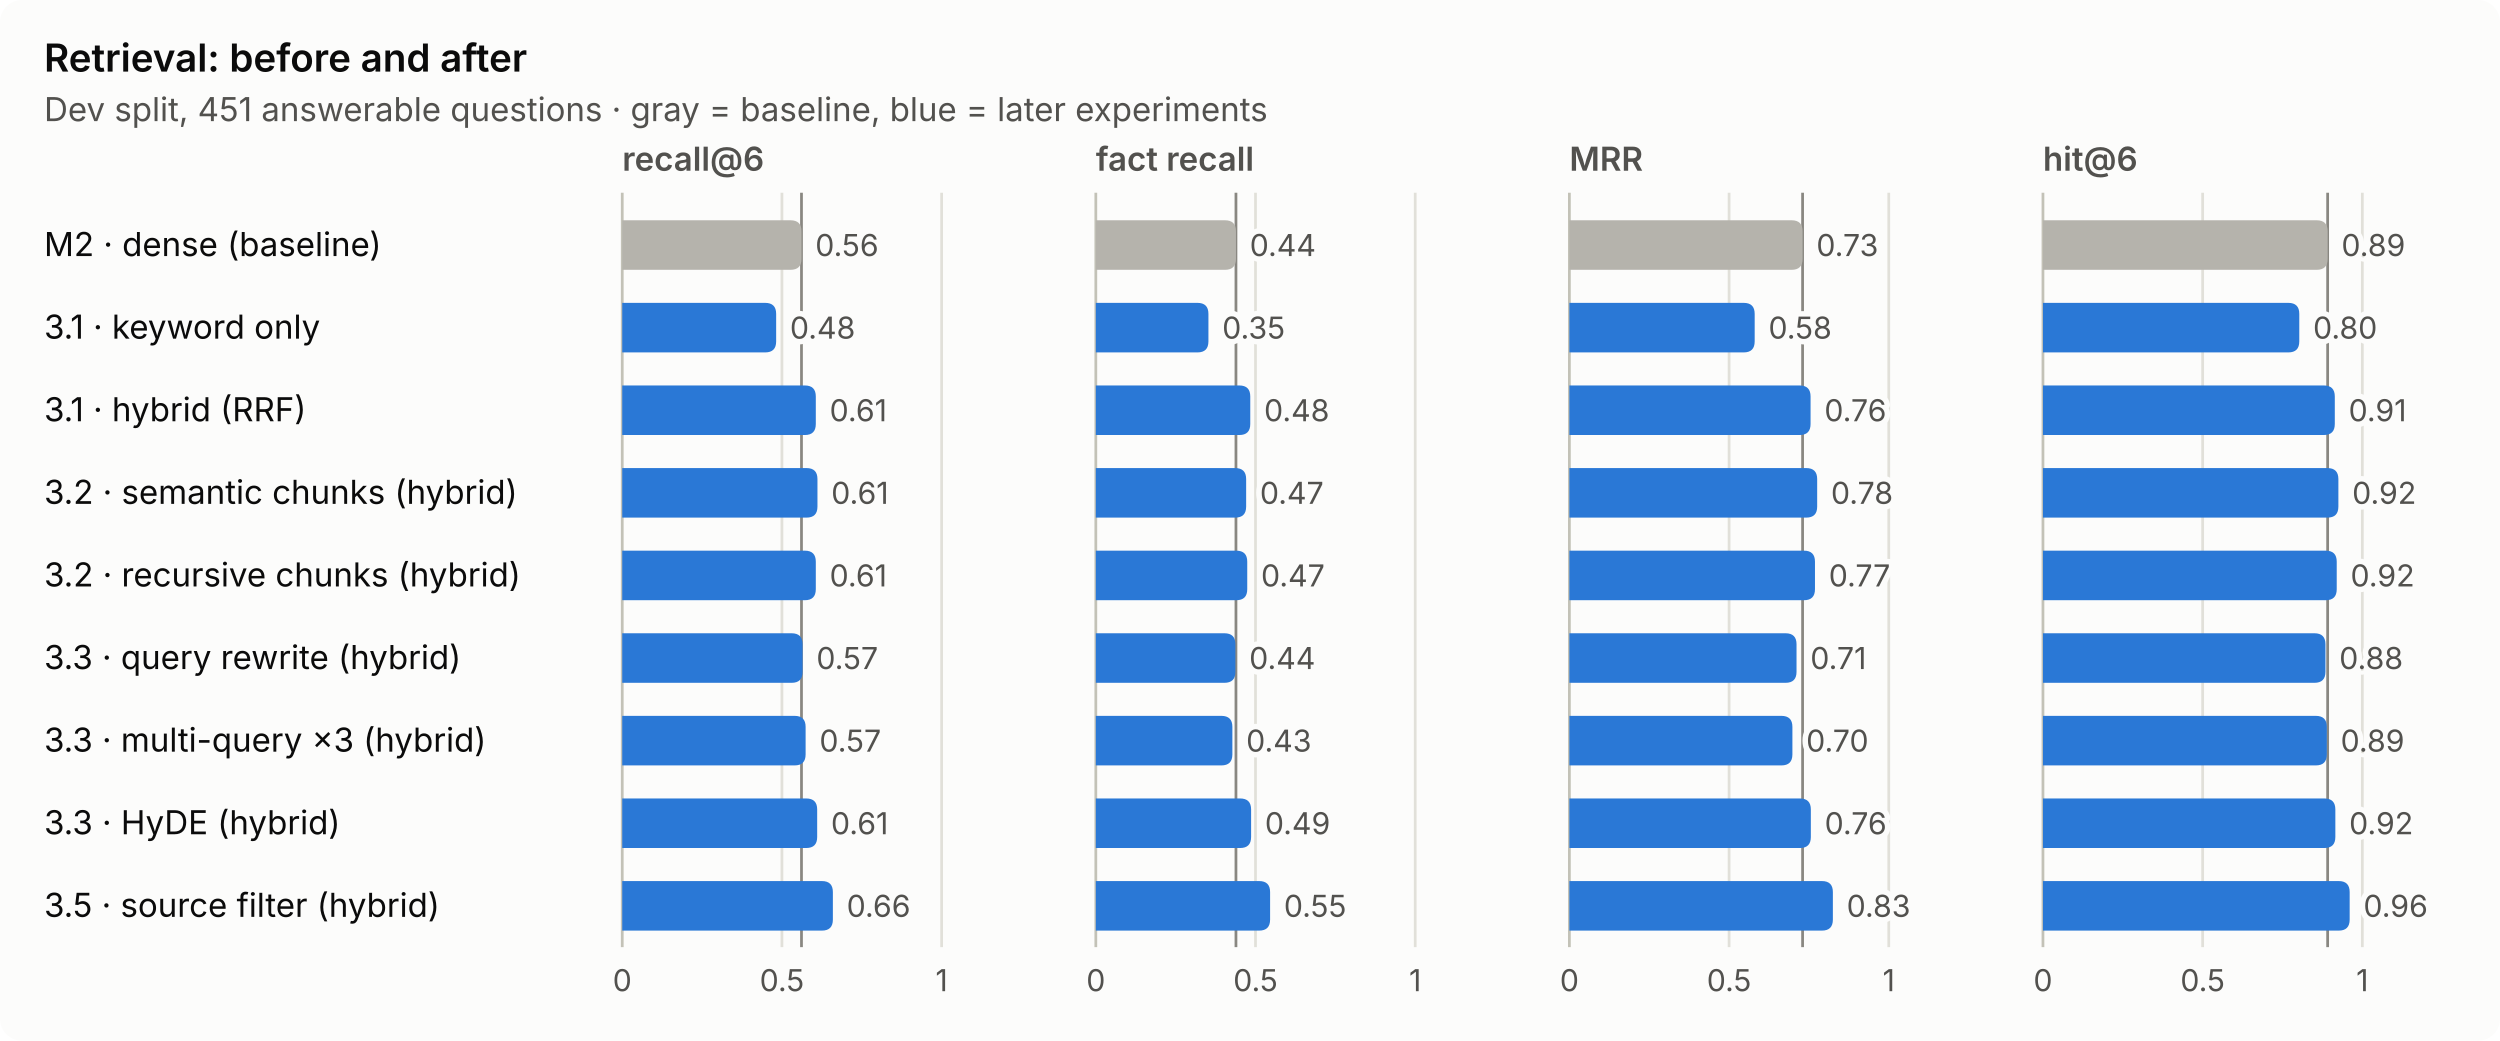
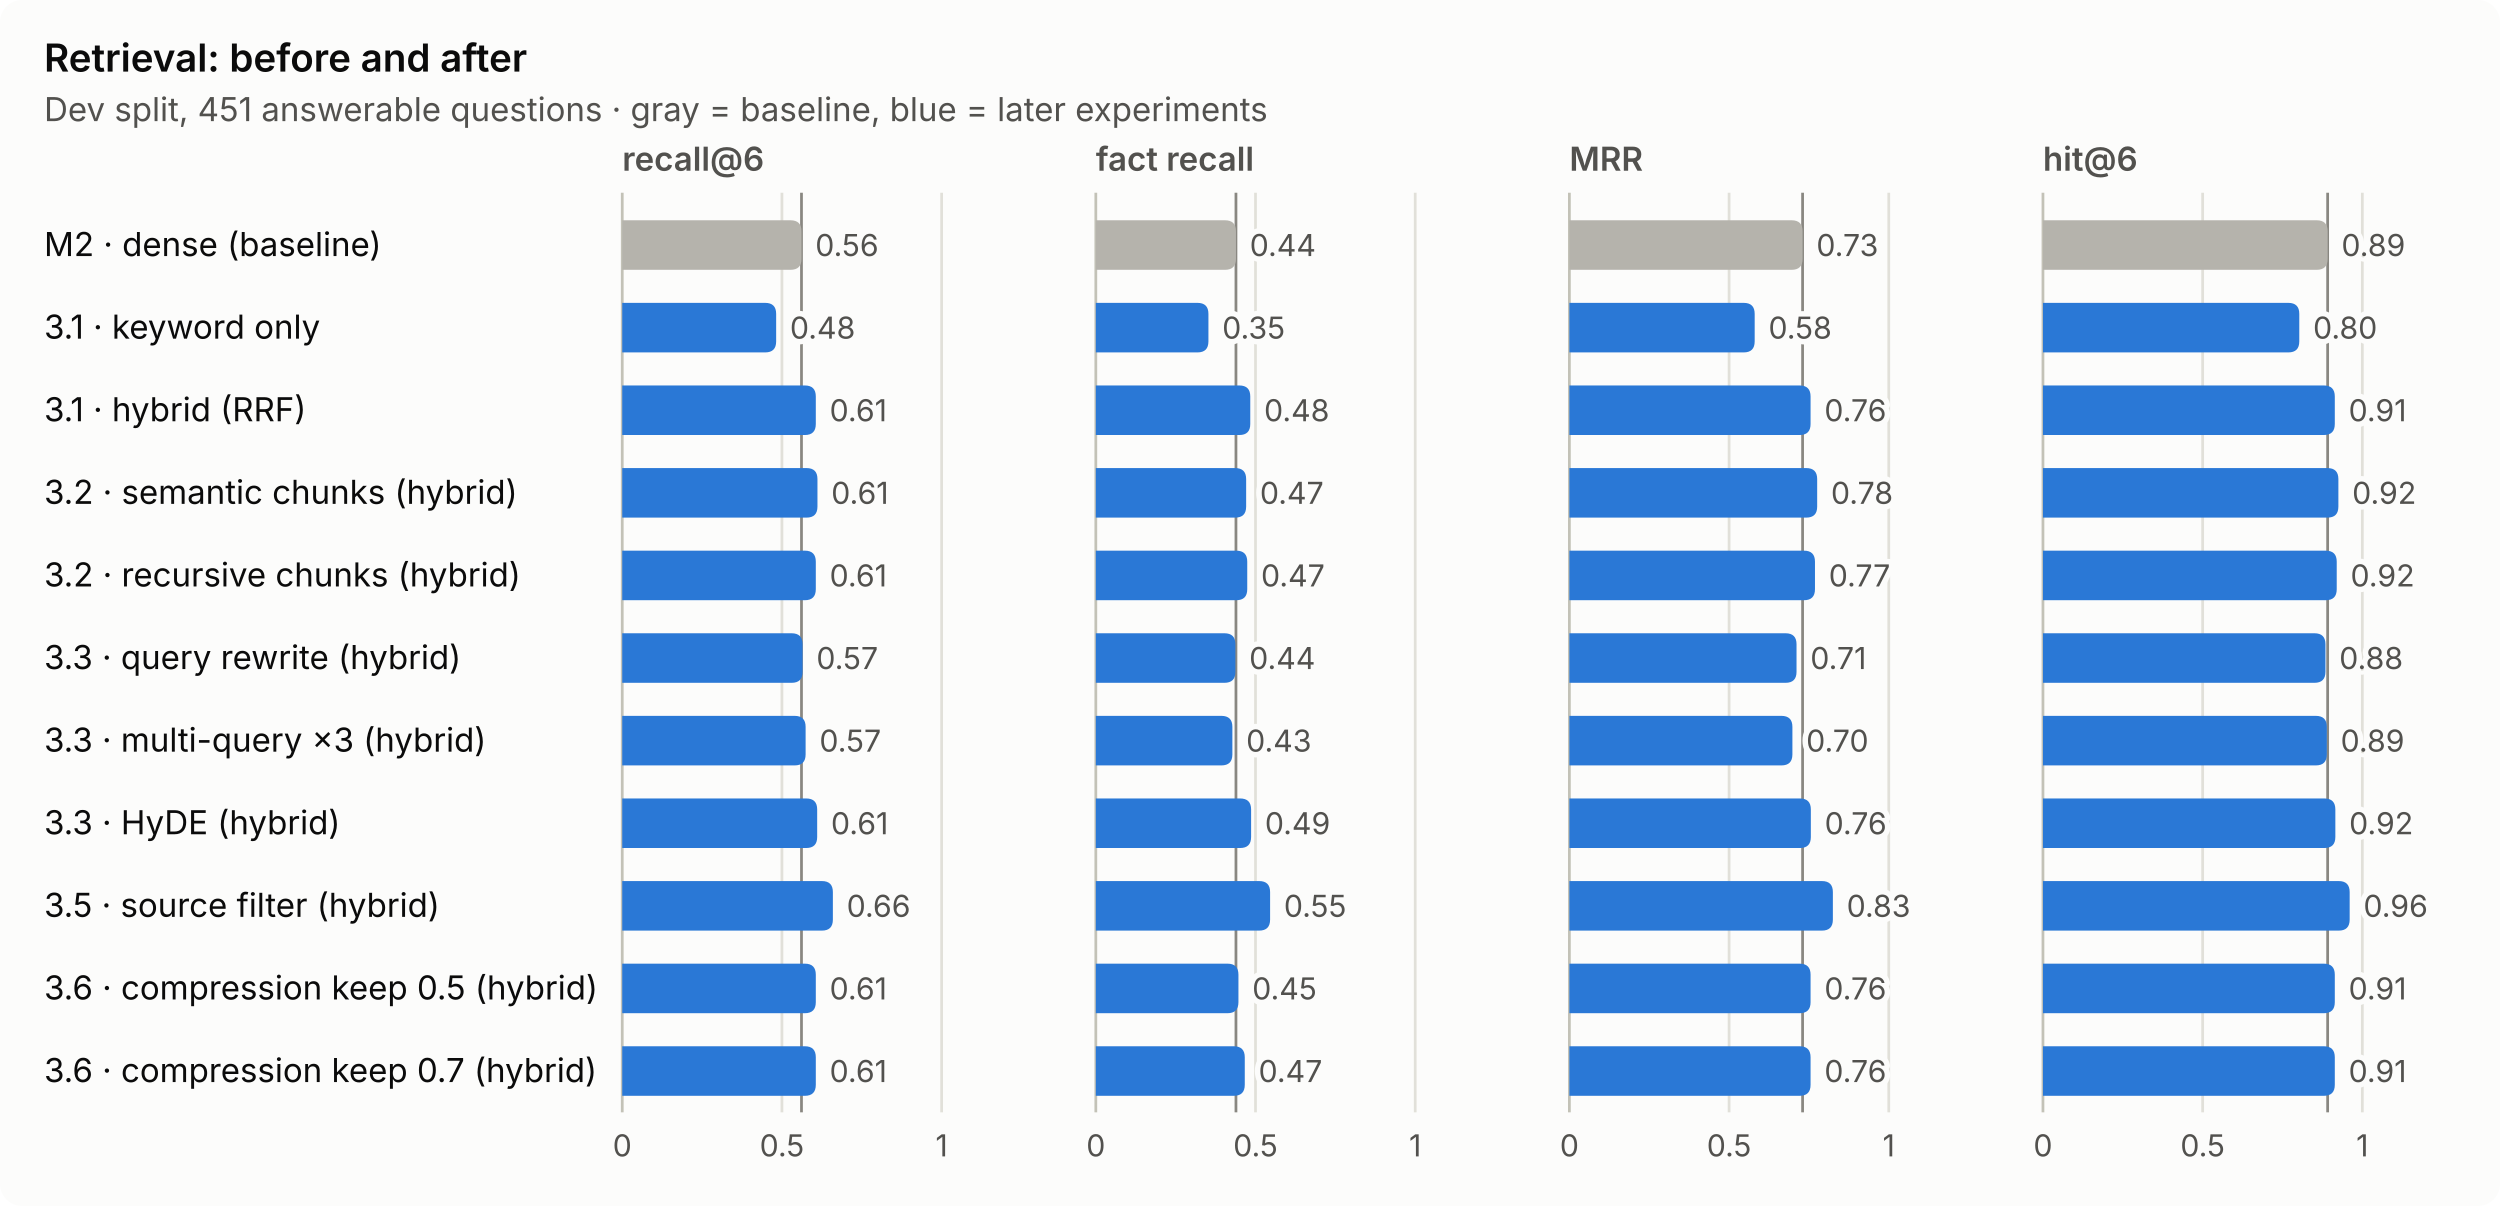
- <svg xmlns="http://www.w3.org/2000/svg" viewBox="0 0 908 378" width="908" height="378" font-family="system-ui, -apple-system, &quot;Segoe UI&quot;, sans-serif" role="img" aria-label="Retrieval: before and after">
+ <svg xmlns="http://www.w3.org/2000/svg" viewBox="0 0 908 438" width="908" height="438" font-family="system-ui, -apple-system, &quot;Segoe UI&quot;, sans-serif" role="img" aria-label="Retrieval: before and after">
  <style>
  .surface { fill: #fcfcfb; }
  .title { fill: #0b0b0b; font-weight: 600; font-size: 14px; }
  .subtitle, .panel-title { fill: #52514e; font-size: 12px; }
  .panel-title { font-weight: 600; }
  .label { fill: #0b0b0b; font-size: 12px; }
  .value, .tick { fill: #52514e; font-size: 11px; font-variant-numeric: tabular-nums; }
  .value { paint-order: stroke; stroke: #fcfcfb; stroke-width: 4px; stroke-linejoin: round; }
  .grid { stroke: #e1e0d9; stroke-width: 1; }
  .axis { stroke: #c3c2b7; stroke-width: 1; }
  .ref { stroke: #898781; stroke-width: 1; }
  .bar-baseline { fill: #b5b3ac; }
  .bar-run { fill: #2a78d6; }
  @media (prefers-color-scheme: dark) {
    .surface { fill: #1a1a19; }
    .title, .label { fill: #f0efec; }
    .subtitle, .panel-title, .value, .tick { fill: #c3c2b7; }
    .value { stroke: #1a1a19; }
    .grid { stroke: #2c2c2a; }
    .axis { stroke: #383835; }
    .bar-baseline { fill: #74726c; }
    .bar-run { fill: #3987e5; }
  }
</style>
-   <rect class="surface" width="908" height="378" rx="8" />
+   <rect class="surface" width="908" height="438" rx="8" />
  <text class="title" x="16" y="26">Retrieval: before and after</text>
  <text class="subtitle" x="16" y="44">Dev split, 451 answerable questions · gray = baseline, blue = later experiments</text>
  <text class="label" x="16" y="93.0">M2 · dense (baseline)</text>
  <text class="label" x="16" y="123.0">3.1 · keyword only</text>
  <text class="label" x="16" y="153.0">3.1 · hybrid (RRF)</text>
  <text class="label" x="16" y="183.0">3.2 · semantic chunks (hybrid)</text>
  <text class="label" x="16" y="213.0">3.2 · recursive chunks (hybrid)</text>
  <text class="label" x="16" y="243.0">3.3 · query rewrite (hybrid)</text>
  <text class="label" x="16" y="273.0">3.3 · multi-query ×3 (hybrid)</text>
  <text class="label" x="16" y="303.0">3.3 · HyDE (hybrid)</text>
  <text class="label" x="16" y="333.0">3.5 · source filter (hybrid)</text>
+   <text class="label" x="16" y="363.0">3.6 · compression keep 0.5 (hybrid)</text>
+   <text class="label" x="16" y="393.0">3.6 · compression keep 0.7 (hybrid)</text>
  <text class="panel-title" x="226" y="62">recall@6</text>
-   <line class="axis" x1="226.0" y1="70" x2="226.0" y2="344" />
-   <text class="tick" x="226.0" y="360" text-anchor="middle">0</text>
-   <line class="grid" x1="284.0" y1="70" x2="284.0" y2="344" />
-   <text class="tick" x="284.0" y="360" text-anchor="middle">0.5</text>
-   <line class="grid" x1="342.0" y1="70" x2="342.0" y2="344" />
-   <text class="tick" x="342.0" y="360" text-anchor="middle">1</text>
-   <line class="ref" x1="291.1" y1="70" x2="291.1" y2="344" />
+   <line class="axis" x1="226.0" y1="70" x2="226.0" y2="404" />
+   <text class="tick" x="226.0" y="420" text-anchor="middle">0</text>
+   <line class="grid" x1="284.0" y1="70" x2="284.0" y2="404" />
+   <text class="tick" x="284.0" y="420" text-anchor="middle">0.5</text>
+   <line class="grid" x1="342.0" y1="70" x2="342.0" y2="404" />
+   <text class="tick" x="342.0" y="420" text-anchor="middle">1</text>
+   <line class="ref" x1="291.1" y1="70" x2="291.1" y2="404" />
  <path class="bar-baseline" d="M226.0,80.0 H287.1 Q291.1,80.0 291.1,84.0 V94.0 Q291.1,98.0 287.1,98.0 H226.0 Z" />
  <text class="value" x="296.1" y="93.0">0.56</text>
  <path class="bar-run" d="M226.0,110.0 H277.9 Q281.9,110.0 281.9,114.0 V124.0 Q281.9,128.0 277.9,128.0 H226.0 Z" />
  <text class="value" x="286.9" y="123.0">0.48</text>
  <path class="bar-run" d="M226.0,140.0 H292.3 Q296.3,140.0 296.3,144.0 V154.0 Q296.3,158.0 292.3,158.0 H226.0 Z" />
  <text class="value" x="301.3" y="153.0">0.61</text>
  <path class="bar-run" d="M226.0,170.0 H292.9 Q296.9,170.0 296.9,174.0 V184.0 Q296.9,188.0 292.9,188.0 H226.0 Z" />
  <text class="value" x="301.9" y="183.0">0.61</text>
  <path class="bar-run" d="M226.0,200.0 H292.3 Q296.3,200.0 296.3,204.0 V214.0 Q296.3,218.0 292.3,218.0 H226.0 Z" />
  <text class="value" x="301.3" y="213.0">0.61</text>
  <path class="bar-run" d="M226.0,230.0 H287.5 Q291.5,230.0 291.5,234.0 V244.0 Q291.5,248.0 287.5,248.0 H226.0 Z" />
  <text class="value" x="296.5" y="243.0">0.57</text>
  <path class="bar-run" d="M226.0,260.0 H288.6 Q292.6,260.0 292.6,264.0 V274.0 Q292.6,278.0 288.6,278.0 H226.0 Z" />
  <text class="value" x="297.6" y="273.0">0.57</text>
  <path class="bar-run" d="M226.0,290.0 H292.8 Q296.8,290.0 296.8,294.0 V304.0 Q296.8,308.0 292.8,308.0 H226.0 Z" />
  <text class="value" x="301.8" y="303.0">0.61</text>
  <path class="bar-run" d="M226.0,320.0 H298.5 Q302.5,320.0 302.5,324.0 V334.0 Q302.5,338.0 298.5,338.0 H226.0 Z" />
  <text class="value" x="307.5" y="333.0">0.66</text>
+   <path class="bar-run" d="M226.0,350.0 H292.3 Q296.3,350.0 296.3,354.0 V364.0 Q296.3,368.0 292.3,368.0 H226.0 Z" />
+   <text class="value" x="301.3" y="363.0">0.61</text>
+   <path class="bar-run" d="M226.0,380.0 H292.3 Q296.3,380.0 296.3,384.0 V394.0 Q296.3,398.0 292.3,398.0 H226.0 Z" />
+   <text class="value" x="301.3" y="393.0">0.61</text>
  <text class="panel-title" x="398" y="62">fact recall</text>
-   <line class="axis" x1="398.0" y1="70" x2="398.0" y2="344" />
-   <text class="tick" x="398.0" y="360" text-anchor="middle">0</text>
-   <line class="grid" x1="456.0" y1="70" x2="456.0" y2="344" />
-   <text class="tick" x="456.0" y="360" text-anchor="middle">0.5</text>
-   <line class="grid" x1="514.0" y1="70" x2="514.0" y2="344" />
-   <text class="tick" x="514.0" y="360" text-anchor="middle">1</text>
-   <line class="ref" x1="448.9" y1="70" x2="448.9" y2="344" />
+   <line class="axis" x1="398.0" y1="70" x2="398.0" y2="404" />
+   <text class="tick" x="398.0" y="420" text-anchor="middle">0</text>
+   <line class="grid" x1="456.0" y1="70" x2="456.0" y2="404" />
+   <text class="tick" x="456.0" y="420" text-anchor="middle">0.5</text>
+   <line class="grid" x1="514.0" y1="70" x2="514.0" y2="404" />
+   <text class="tick" x="514.0" y="420" text-anchor="middle">1</text>
+   <line class="ref" x1="448.9" y1="70" x2="448.9" y2="404" />
  <path class="bar-baseline" d="M398.0,80.0 H444.9 Q448.9,80.0 448.9,84.0 V94.0 Q448.9,98.0 444.9,98.0 H398.0 Z" />
  <text class="value" x="453.9" y="93.0">0.44</text>
  <path class="bar-run" d="M398.0,110.0 H434.9 Q438.9,110.0 438.9,114.0 V124.0 Q438.9,128.0 434.9,128.0 H398.0 Z" />
  <text class="value" x="443.9" y="123.0">0.35</text>
  <path class="bar-run" d="M398.0,140.0 H450.1 Q454.1,140.0 454.1,144.0 V154.0 Q454.1,158.0 450.1,158.0 H398.0 Z" />
  <text class="value" x="459.1" y="153.0">0.48</text>
  <path class="bar-run" d="M398.0,170.0 H448.6 Q452.6,170.0 452.6,174.0 V184.0 Q452.6,188.0 448.6,188.0 H398.0 Z" />
  <text class="value" x="457.6" y="183.0">0.47</text>
  <path class="bar-run" d="M398.0,200.0 H449.0 Q453.0,200.0 453.0,204.0 V214.0 Q453.0,218.0 449.0,218.0 H398.0 Z" />
  <text class="value" x="458.0" y="213.0">0.47</text>
  <path class="bar-run" d="M398.0,230.0 H444.7 Q448.7,230.0 448.7,234.0 V244.0 Q448.7,248.0 444.7,248.0 H398.0 Z" />
  <text class="value" x="453.7" y="243.0">0.44</text>
  <path class="bar-run" d="M398.0,260.0 H443.6 Q447.6,260.0 447.6,264.0 V274.0 Q447.6,278.0 443.6,278.0 H398.0 Z" />
  <text class="value" x="452.6" y="273.0">0.43</text>
  <path class="bar-run" d="M398.0,290.0 H450.4 Q454.4,290.0 454.4,294.0 V304.0 Q454.4,308.0 450.4,308.0 H398.0 Z" />
  <text class="value" x="459.4" y="303.0">0.49</text>
  <path class="bar-run" d="M398.0,320.0 H457.3 Q461.3,320.0 461.3,324.0 V334.0 Q461.3,338.0 457.3,338.0 H398.0 Z" />
  <text class="value" x="466.3" y="333.0">0.55</text>
+   <path class="bar-run" d="M398.0,350.0 H445.8 Q449.8,350.0 449.8,354.0 V364.0 Q449.8,368.0 445.8,368.0 H398.0 Z" />
+   <text class="value" x="454.8" y="363.0">0.45</text>
+   <path class="bar-run" d="M398.0,380.0 H448.1 Q452.1,380.0 452.1,384.0 V394.0 Q452.1,398.0 448.1,398.0 H398.0 Z" />
+   <text class="value" x="457.1" y="393.0">0.47</text>
  <text class="panel-title" x="570" y="62">MRR</text>
-   <line class="axis" x1="570.0" y1="70" x2="570.0" y2="344" />
-   <text class="tick" x="570.0" y="360" text-anchor="middle">0</text>
-   <line class="grid" x1="628.0" y1="70" x2="628.0" y2="344" />
-   <text class="tick" x="628.0" y="360" text-anchor="middle">0.5</text>
-   <line class="grid" x1="686.0" y1="70" x2="686.0" y2="344" />
-   <text class="tick" x="686.0" y="360" text-anchor="middle">1</text>
-   <line class="ref" x1="654.7" y1="70" x2="654.7" y2="344" />
+   <line class="axis" x1="570.0" y1="70" x2="570.0" y2="404" />
+   <text class="tick" x="570.0" y="420" text-anchor="middle">0</text>
+   <line class="grid" x1="628.0" y1="70" x2="628.0" y2="404" />
+   <text class="tick" x="628.0" y="420" text-anchor="middle">0.5</text>
+   <line class="grid" x1="686.0" y1="70" x2="686.0" y2="404" />
+   <text class="tick" x="686.0" y="420" text-anchor="middle">1</text>
+   <line class="ref" x1="654.7" y1="70" x2="654.7" y2="404" />
  <path class="bar-baseline" d="M570.0,80.0 H650.7 Q654.7,80.0 654.7,84.0 V94.0 Q654.7,98.0 650.7,98.0 H570.0 Z" />
  <text class="value" x="659.7" y="93.0">0.73</text>
  <path class="bar-run" d="M570.0,110.0 H633.3 Q637.3,110.0 637.3,114.0 V124.0 Q637.3,128.0 633.3,128.0 H570.0 Z" />
  <text class="value" x="642.3" y="123.0">0.58</text>
  <path class="bar-run" d="M570.0,140.0 H653.6 Q657.6,140.0 657.6,144.0 V154.0 Q657.6,158.0 653.6,158.0 H570.0 Z" />
  <text class="value" x="662.6" y="153.0">0.76</text>
  <path class="bar-run" d="M570.0,170.0 H656.0 Q660.0,170.0 660.0,174.0 V184.0 Q660.0,188.0 656.0,188.0 H570.0 Z" />
  <text class="value" x="665.0" y="183.0">0.78</text>
  <path class="bar-run" d="M570.0,200.0 H655.2 Q659.2,200.0 659.2,204.0 V214.0 Q659.2,218.0 655.2,218.0 H570.0 Z" />
  <text class="value" x="664.2" y="213.0">0.77</text>
  <path class="bar-run" d="M570.0,230.0 H648.5 Q652.5,230.0 652.5,234.0 V244.0 Q652.5,248.0 648.5,248.0 H570.0 Z" />
  <text class="value" x="657.5" y="243.0">0.71</text>
  <path class="bar-run" d="M570.0,260.0 H647.0 Q651.0,260.0 651.0,264.0 V274.0 Q651.0,278.0 647.0,278.0 H570.0 Z" />
  <text class="value" x="656.0" y="273.0">0.70</text>
  <path class="bar-run" d="M570.0,290.0 H653.7 Q657.7,290.0 657.7,294.0 V304.0 Q657.7,308.0 653.7,308.0 H570.0 Z" />
  <text class="value" x="662.7" y="303.0">0.76</text>
  <path class="bar-run" d="M570.0,320.0 H661.7 Q665.7,320.0 665.7,324.0 V334.0 Q665.7,338.0 661.7,338.0 H570.0 Z" />
  <text class="value" x="670.7" y="333.0">0.83</text>
+   <path class="bar-run" d="M570.0,350.0 H653.6 Q657.6,350.0 657.6,354.0 V364.0 Q657.6,368.0 653.6,368.0 H570.0 Z" />
+   <text class="value" x="662.6" y="363.0">0.76</text>
+   <path class="bar-run" d="M570.0,380.0 H653.6 Q657.6,380.0 657.6,384.0 V394.0 Q657.6,398.0 653.6,398.0 H570.0 Z" />
+   <text class="value" x="662.6" y="393.0">0.76</text>
  <text class="panel-title" x="742" y="62">hit@6</text>
-   <line class="axis" x1="742.0" y1="70" x2="742.0" y2="344" />
-   <text class="tick" x="742.0" y="360" text-anchor="middle">0</text>
-   <line class="grid" x1="800.0" y1="70" x2="800.0" y2="344" />
-   <text class="tick" x="800.0" y="360" text-anchor="middle">0.5</text>
-   <line class="grid" x1="858.0" y1="70" x2="858.0" y2="344" />
-   <text class="tick" x="858.0" y="360" text-anchor="middle">1</text>
-   <line class="ref" x1="845.4" y1="70" x2="845.4" y2="344" />
+   <line class="axis" x1="742.0" y1="70" x2="742.0" y2="404" />
+   <text class="tick" x="742.0" y="420" text-anchor="middle">0</text>
+   <line class="grid" x1="800.0" y1="70" x2="800.0" y2="404" />
+   <text class="tick" x="800.0" y="420" text-anchor="middle">0.5</text>
+   <line class="grid" x1="858.0" y1="70" x2="858.0" y2="404" />
+   <text class="tick" x="858.0" y="420" text-anchor="middle">1</text>
+   <line class="ref" x1="845.4" y1="70" x2="845.4" y2="404" />
  <path class="bar-baseline" d="M742.0,80.0 H841.4 Q845.4,80.0 845.4,84.0 V94.0 Q845.4,98.0 841.4,98.0 H742.0 Z" />
  <text class="value" x="850.4" y="93.0">0.89</text>
  <path class="bar-run" d="M742.0,110.0 H831.1 Q835.1,110.0 835.1,114.0 V124.0 Q835.1,128.0 831.1,128.0 H742.0 Z" />
  <text class="value" x="840.1" y="123.0">0.80</text>
  <path class="bar-run" d="M742.0,140.0 H844.0 Q848.0,140.0 848.0,144.0 V154.0 Q848.0,158.0 844.0,158.0 H742.0 Z" />
  <text class="value" x="853.0" y="153.0">0.91</text>
  <path class="bar-run" d="M742.0,170.0 H845.3 Q849.3,170.0 849.3,174.0 V184.0 Q849.3,188.0 845.3,188.0 H742.0 Z" />
  <text class="value" x="854.3" y="183.0">0.92</text>
  <path class="bar-run" d="M742.0,200.0 H844.7 Q848.7,200.0 848.7,204.0 V214.0 Q848.7,218.0 844.7,218.0 H742.0 Z" />
  <text class="value" x="853.7" y="213.0">0.92</text>
  <path class="bar-run" d="M742.0,230.0 H840.6 Q844.6,230.0 844.6,234.0 V244.0 Q844.6,248.0 840.6,248.0 H742.0 Z" />
  <text class="value" x="849.6" y="243.0">0.88</text>
  <path class="bar-run" d="M742.0,260.0 H841.1 Q845.1,260.0 845.1,264.0 V274.0 Q845.1,278.0 841.1,278.0 H742.0 Z" />
  <text class="value" x="850.1" y="273.0">0.89</text>
  <path class="bar-run" d="M742.0,290.0 H844.2 Q848.2,290.0 848.2,294.0 V304.0 Q848.2,308.0 844.2,308.0 H742.0 Z" />
  <text class="value" x="853.2" y="303.0">0.92</text>
  <path class="bar-run" d="M742.0,320.0 H849.4 Q853.4,320.0 853.4,324.0 V334.0 Q853.4,338.0 849.4,338.0 H742.0 Z" />
  <text class="value" x="858.4" y="333.0">0.96</text>
+   <path class="bar-run" d="M742.0,350.0 H844.0 Q848.0,350.0 848.0,354.0 V364.0 Q848.0,368.0 844.0,368.0 H742.0 Z" />
+   <text class="value" x="853.0" y="363.0">0.91</text>
+   <path class="bar-run" d="M742.0,380.0 H844.0 Q848.0,380.0 848.0,384.0 V394.0 Q848.0,398.0 844.0,398.0 H742.0 Z" />
+   <text class="value" x="853.0" y="393.0">0.91</text>
</svg>
